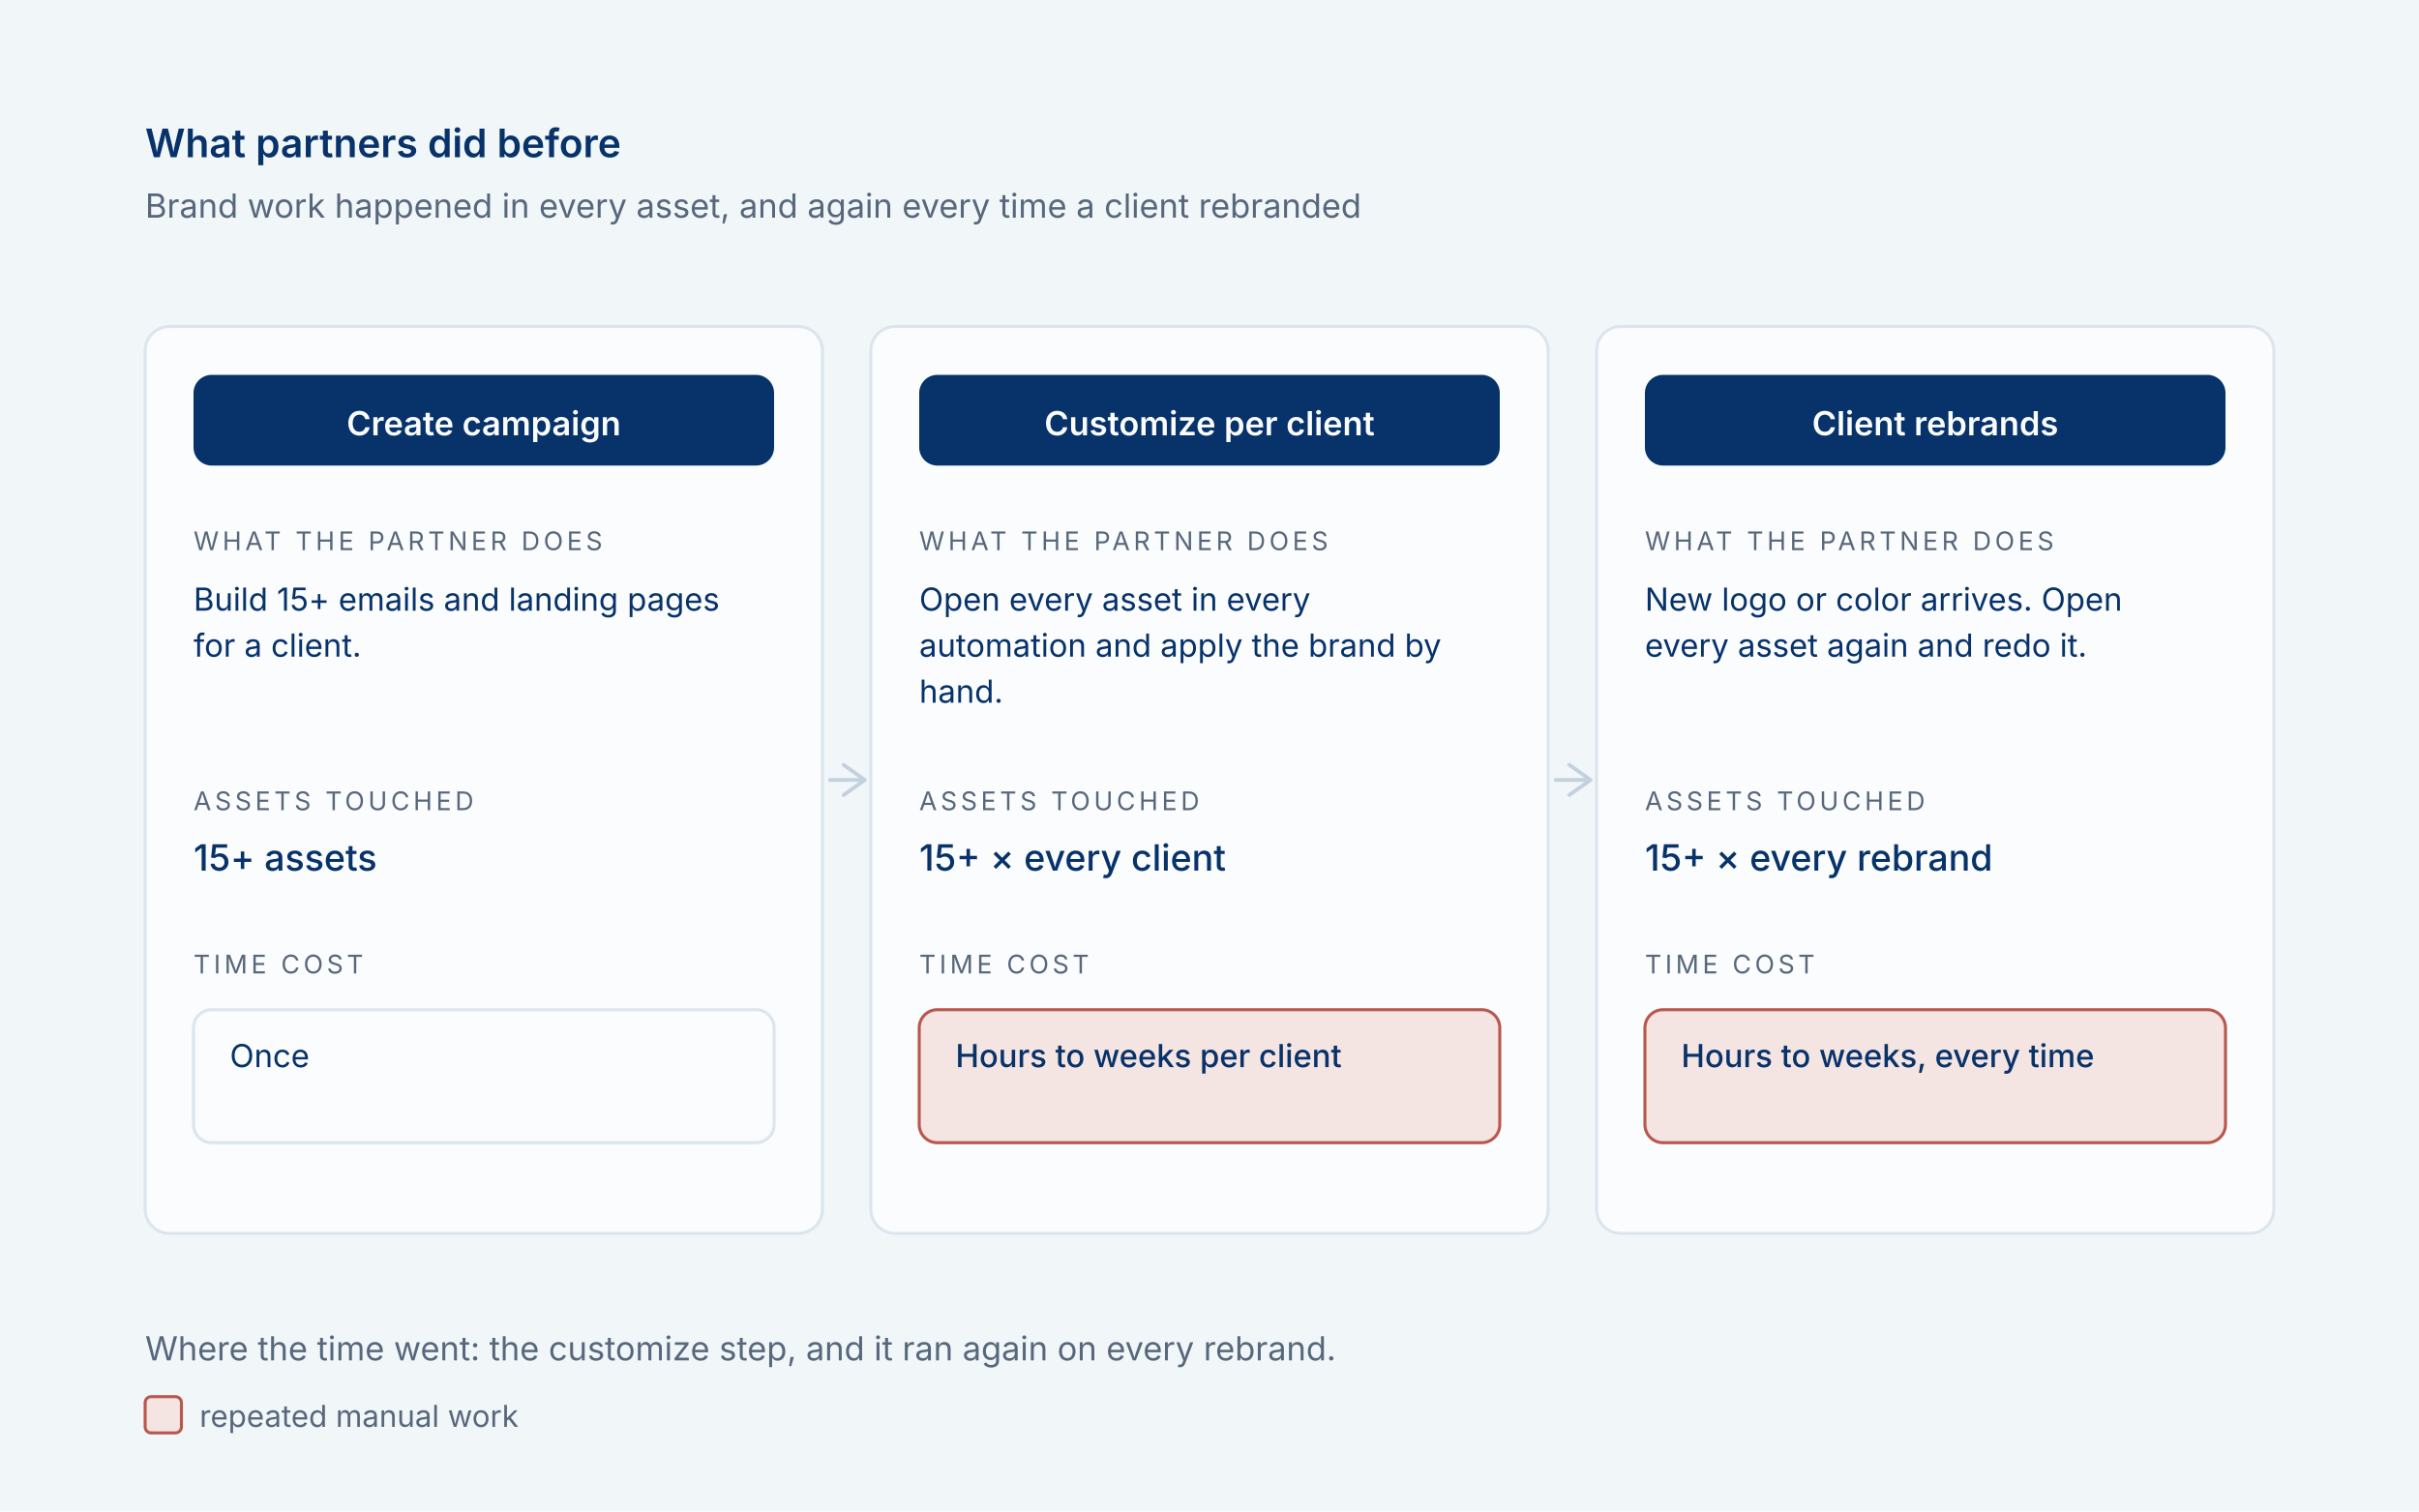
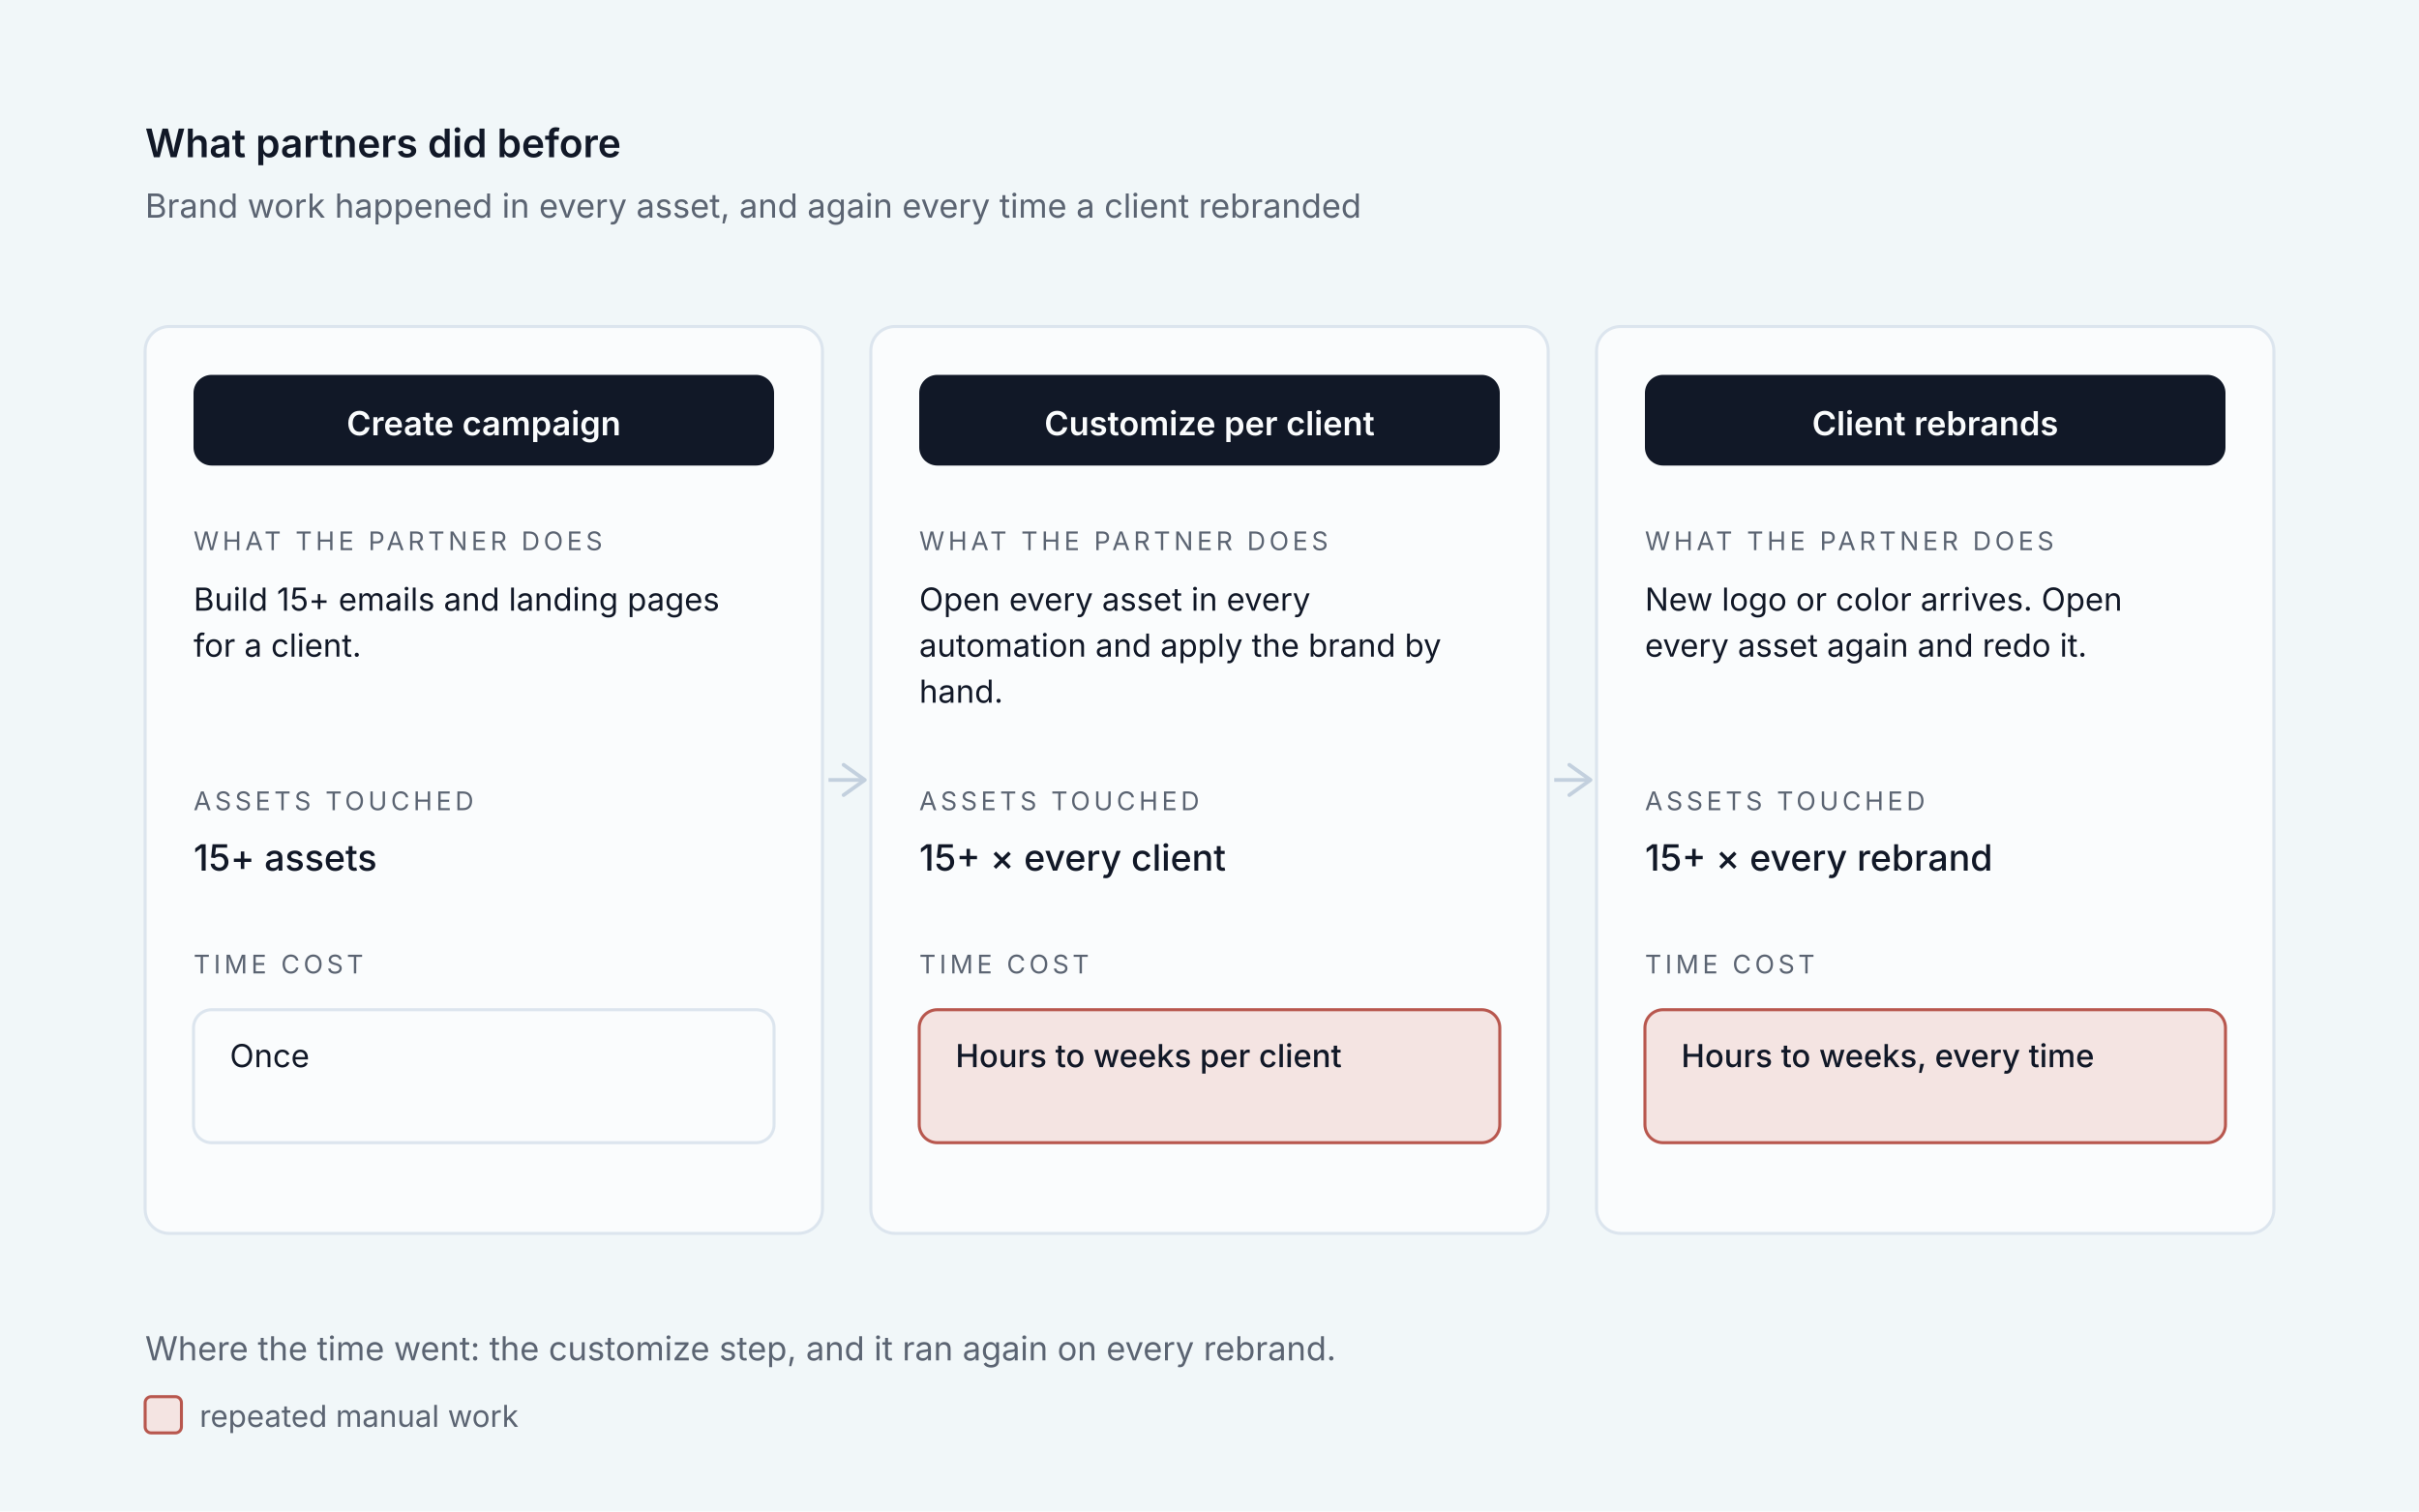
<svg xmlns="http://www.w3.org/2000/svg" viewBox="0 0 800 500" width="800" height="500" role="img" aria-label="Partner journey in three stages: create campaign, customize per client, client rebrands, with the time cost highlighted on the two stages where brand work was redone by hand" font-family="Inter, Helvetica, Arial, sans-serif">
  <rect width="800" height="500" fill="#F1F7F9" />
-   <text x="48" y="52" font-size="13" fill="#07326A" text-anchor="start" font-weight="600">What partners did before</text>
-   <text x="48" y="72" font-size="11" fill="#57677C" text-anchor="start">Brand work happened in every asset, and again every time a client rebranded</text>
+   <text x="48" y="52" font-size="13" fill="#111827" text-anchor="start" font-weight="600">What partners did before</text>
+   <text x="48" y="72" font-size="11" fill="#5B6472" text-anchor="start">Brand work happened in every asset, and again every time a client rebranded</text>
  <rect x="48" y="108" width="224" height="300" rx="8" fill="#FAFCFD" stroke="#DCE5EE" stroke-width="1" />
-   <rect x="64" y="124" width="192" height="30" rx="6" fill="#07326A" />
+   <rect x="64" y="124" width="192" height="30" rx="6" fill="#111827" />
  <text x="160" y="144" font-size="11" fill="#FAFCFD" text-anchor="middle" font-weight="600">Create campaign</text>
-   <text x="64" y="182" font-size="8.5" fill="#57677C" text-anchor="start" letter-spacing="1.2">WHAT THE PARTNER DOES</text>
-   <text x="64" y="202.0" font-size="10.5" fill="#07326A" text-anchor="start">Build 15+ emails and landing pages</text>
-   <text x="64" y="217.225" font-size="10.5" fill="#07326A" text-anchor="start">for a client.</text>
-   <text x="64" y="268" font-size="8.5" fill="#57677C" text-anchor="start" letter-spacing="1.2">ASSETS TOUCHED</text>
-   <text x="64" y="288" font-size="12" fill="#07326A" text-anchor="start" font-weight="500">15+ assets</text>
-   <text x="64" y="322" font-size="8.5" fill="#57677C" text-anchor="start" letter-spacing="1.2">TIME COST</text>
+   <text x="64" y="182" font-size="8.5" fill="#5B6472" text-anchor="start" letter-spacing="1.2">WHAT THE PARTNER DOES</text>
+   <text x="64" y="202.0" font-size="10.5" fill="#111827" text-anchor="start">Build 15+ emails and landing pages</text>
+   <text x="64" y="217.225" font-size="10.5" fill="#111827" text-anchor="start">for a client.</text>
+   <text x="64" y="268" font-size="8.5" fill="#5B6472" text-anchor="start" letter-spacing="1.2">ASSETS TOUCHED</text>
+   <text x="64" y="288" font-size="12" fill="#111827" text-anchor="start" font-weight="500">15+ assets</text>
+   <text x="64" y="322" font-size="8.5" fill="#5B6472" text-anchor="start" letter-spacing="1.2">TIME COST</text>
  <rect x="64" y="334" width="192" height="44" rx="6" fill="#FAFCFD" stroke="#DCE5EE" />
-   <text x="76" y="353.0" font-size="10.5" fill="#07326A" text-anchor="start">Once</text>
+   <text x="76" y="353.0" font-size="10.5" fill="#111827" text-anchor="start">Once</text>
  <line x1="274" y1="258" x2="286" y2="258" stroke="#C3D0DE" stroke-width="1.25" />
  <path d="M279 253 L286 258 L279 263" fill="none" stroke="#C3D0DE" stroke-width="1.25" stroke-linecap="round" stroke-linejoin="round" />
  <rect x="288" y="108" width="224" height="300" rx="8" fill="#FAFCFD" stroke="#DCE5EE" stroke-width="1" />
-   <rect x="304" y="124" width="192" height="30" rx="6" fill="#07326A" />
+   <rect x="304" y="124" width="192" height="30" rx="6" fill="#111827" />
  <text x="400" y="144" font-size="11" fill="#FAFCFD" text-anchor="middle" font-weight="600">Customize per client</text>
-   <text x="304" y="182" font-size="8.5" fill="#57677C" text-anchor="start" letter-spacing="1.2">WHAT THE PARTNER DOES</text>
-   <text x="304" y="202.0" font-size="10.5" fill="#07326A" text-anchor="start">Open every asset in every</text>
-   <text x="304" y="217.225" font-size="10.5" fill="#07326A" text-anchor="start">automation and apply the brand by</text>
-   <text x="304" y="232.45" font-size="10.5" fill="#07326A" text-anchor="start">hand.</text>
-   <text x="304" y="268" font-size="8.5" fill="#57677C" text-anchor="start" letter-spacing="1.2">ASSETS TOUCHED</text>
-   <text x="304" y="288" font-size="12" fill="#07326A" text-anchor="start" font-weight="500">15+ × every client</text>
-   <text x="304" y="322" font-size="8.5" fill="#57677C" text-anchor="start" letter-spacing="1.2">TIME COST</text>
+   <text x="304" y="182" font-size="8.5" fill="#5B6472" text-anchor="start" letter-spacing="1.2">WHAT THE PARTNER DOES</text>
+   <text x="304" y="202.0" font-size="10.5" fill="#111827" text-anchor="start">Open every asset in every</text>
+   <text x="304" y="217.225" font-size="10.5" fill="#111827" text-anchor="start">automation and apply the brand by</text>
+   <text x="304" y="232.45" font-size="10.5" fill="#111827" text-anchor="start">hand.</text>
+   <text x="304" y="268" font-size="8.5" fill="#5B6472" text-anchor="start" letter-spacing="1.2">ASSETS TOUCHED</text>
+   <text x="304" y="288" font-size="12" fill="#111827" text-anchor="start" font-weight="500">15+ × every client</text>
+   <text x="304" y="322" font-size="8.5" fill="#5B6472" text-anchor="start" letter-spacing="1.2">TIME COST</text>
  <rect x="304" y="334" width="192" height="44" rx="6" fill="#f4e4e2" stroke="#b8574e" />
-   <text x="316" y="353.0" font-size="10.5" fill="#07326A" text-anchor="start" font-weight="500">Hours to weeks per client</text>
+   <text x="316" y="353.0" font-size="10.5" fill="#111827" text-anchor="start" font-weight="500">Hours to weeks per client</text>
  <line x1="514" y1="258" x2="526" y2="258" stroke="#C3D0DE" stroke-width="1.25" />
  <path d="M519 253 L526 258 L519 263" fill="none" stroke="#C3D0DE" stroke-width="1.25" stroke-linecap="round" stroke-linejoin="round" />
  <rect x="528" y="108" width="224" height="300" rx="8" fill="#FAFCFD" stroke="#DCE5EE" stroke-width="1" />
-   <rect x="544" y="124" width="192" height="30" rx="6" fill="#07326A" />
+   <rect x="544" y="124" width="192" height="30" rx="6" fill="#111827" />
  <text x="640" y="144" font-size="11" fill="#FAFCFD" text-anchor="middle" font-weight="600">Client rebrands</text>
-   <text x="544" y="182" font-size="8.5" fill="#57677C" text-anchor="start" letter-spacing="1.2">WHAT THE PARTNER DOES</text>
-   <text x="544" y="202.0" font-size="10.5" fill="#07326A" text-anchor="start">New logo or color arrives. Open</text>
-   <text x="544" y="217.225" font-size="10.5" fill="#07326A" text-anchor="start">every asset again and redo it.</text>
-   <text x="544" y="268" font-size="8.5" fill="#57677C" text-anchor="start" letter-spacing="1.2">ASSETS TOUCHED</text>
-   <text x="544" y="288" font-size="12" fill="#07326A" text-anchor="start" font-weight="500">15+ × every rebrand</text>
-   <text x="544" y="322" font-size="8.5" fill="#57677C" text-anchor="start" letter-spacing="1.2">TIME COST</text>
+   <text x="544" y="182" font-size="8.5" fill="#5B6472" text-anchor="start" letter-spacing="1.2">WHAT THE PARTNER DOES</text>
+   <text x="544" y="202.0" font-size="10.5" fill="#111827" text-anchor="start">New logo or color arrives. Open</text>
+   <text x="544" y="217.225" font-size="10.5" fill="#111827" text-anchor="start">every asset again and redo it.</text>
+   <text x="544" y="268" font-size="8.5" fill="#5B6472" text-anchor="start" letter-spacing="1.2">ASSETS TOUCHED</text>
+   <text x="544" y="288" font-size="12" fill="#111827" text-anchor="start" font-weight="500">15+ × every rebrand</text>
+   <text x="544" y="322" font-size="8.5" fill="#5B6472" text-anchor="start" letter-spacing="1.2">TIME COST</text>
  <rect x="544" y="334" width="192" height="44" rx="6" fill="#f4e4e2" stroke="#b8574e" />
-   <text x="556" y="353.0" font-size="10.5" fill="#07326A" text-anchor="start" font-weight="500">Hours to weeks, every time</text>
-   <text x="48" y="450" font-size="11" fill="#57677C" text-anchor="start">Where the time went: the customize step, and it ran again on every rebrand.</text>
+   <text x="556" y="353.0" font-size="10.5" fill="#111827" text-anchor="start" font-weight="500">Hours to weeks, every time</text>
+   <text x="48" y="450" font-size="11" fill="#5B6472" text-anchor="start">Where the time went: the customize step, and it ran again on every rebrand.</text>
  <rect x="48" y="462" width="12" height="12" rx="2" fill="#f4e4e2" stroke="#b8574e" />
-   <text x="66" y="472" font-size="10" fill="#57677C" text-anchor="start">repeated manual work</text>
+   <text x="66" y="472" font-size="10" fill="#5B6472" text-anchor="start">repeated manual work</text>
</svg>
